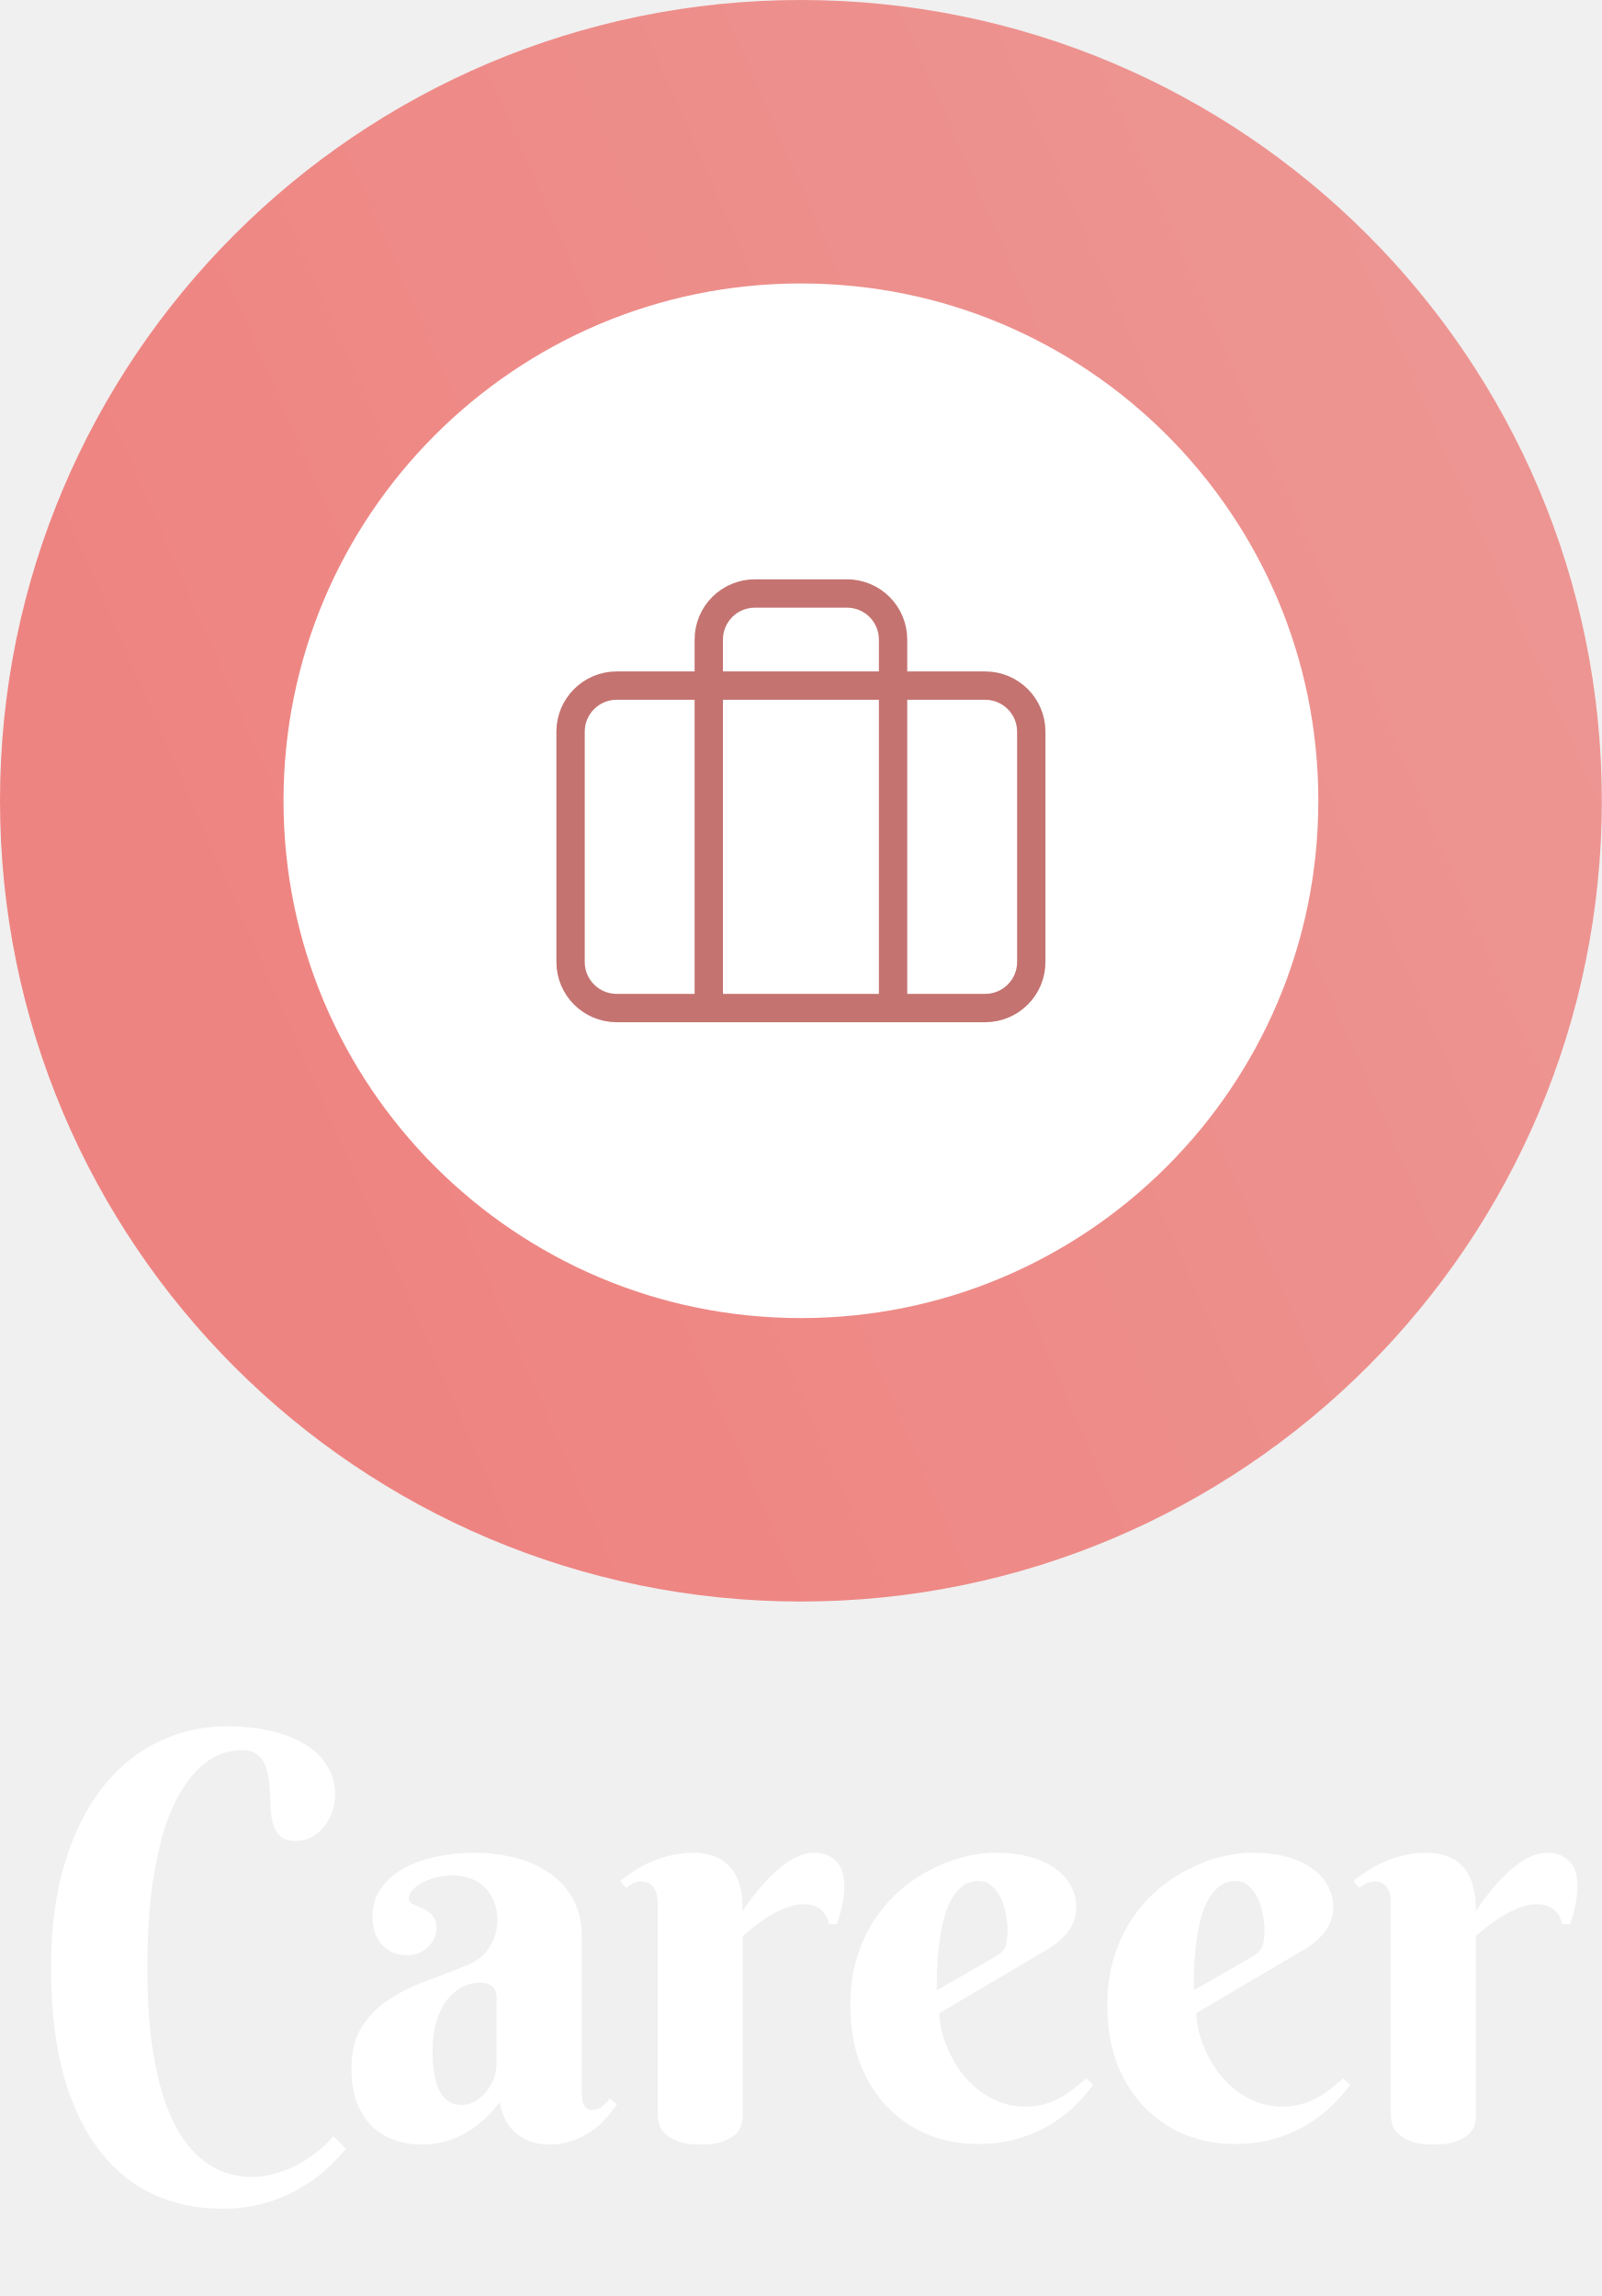
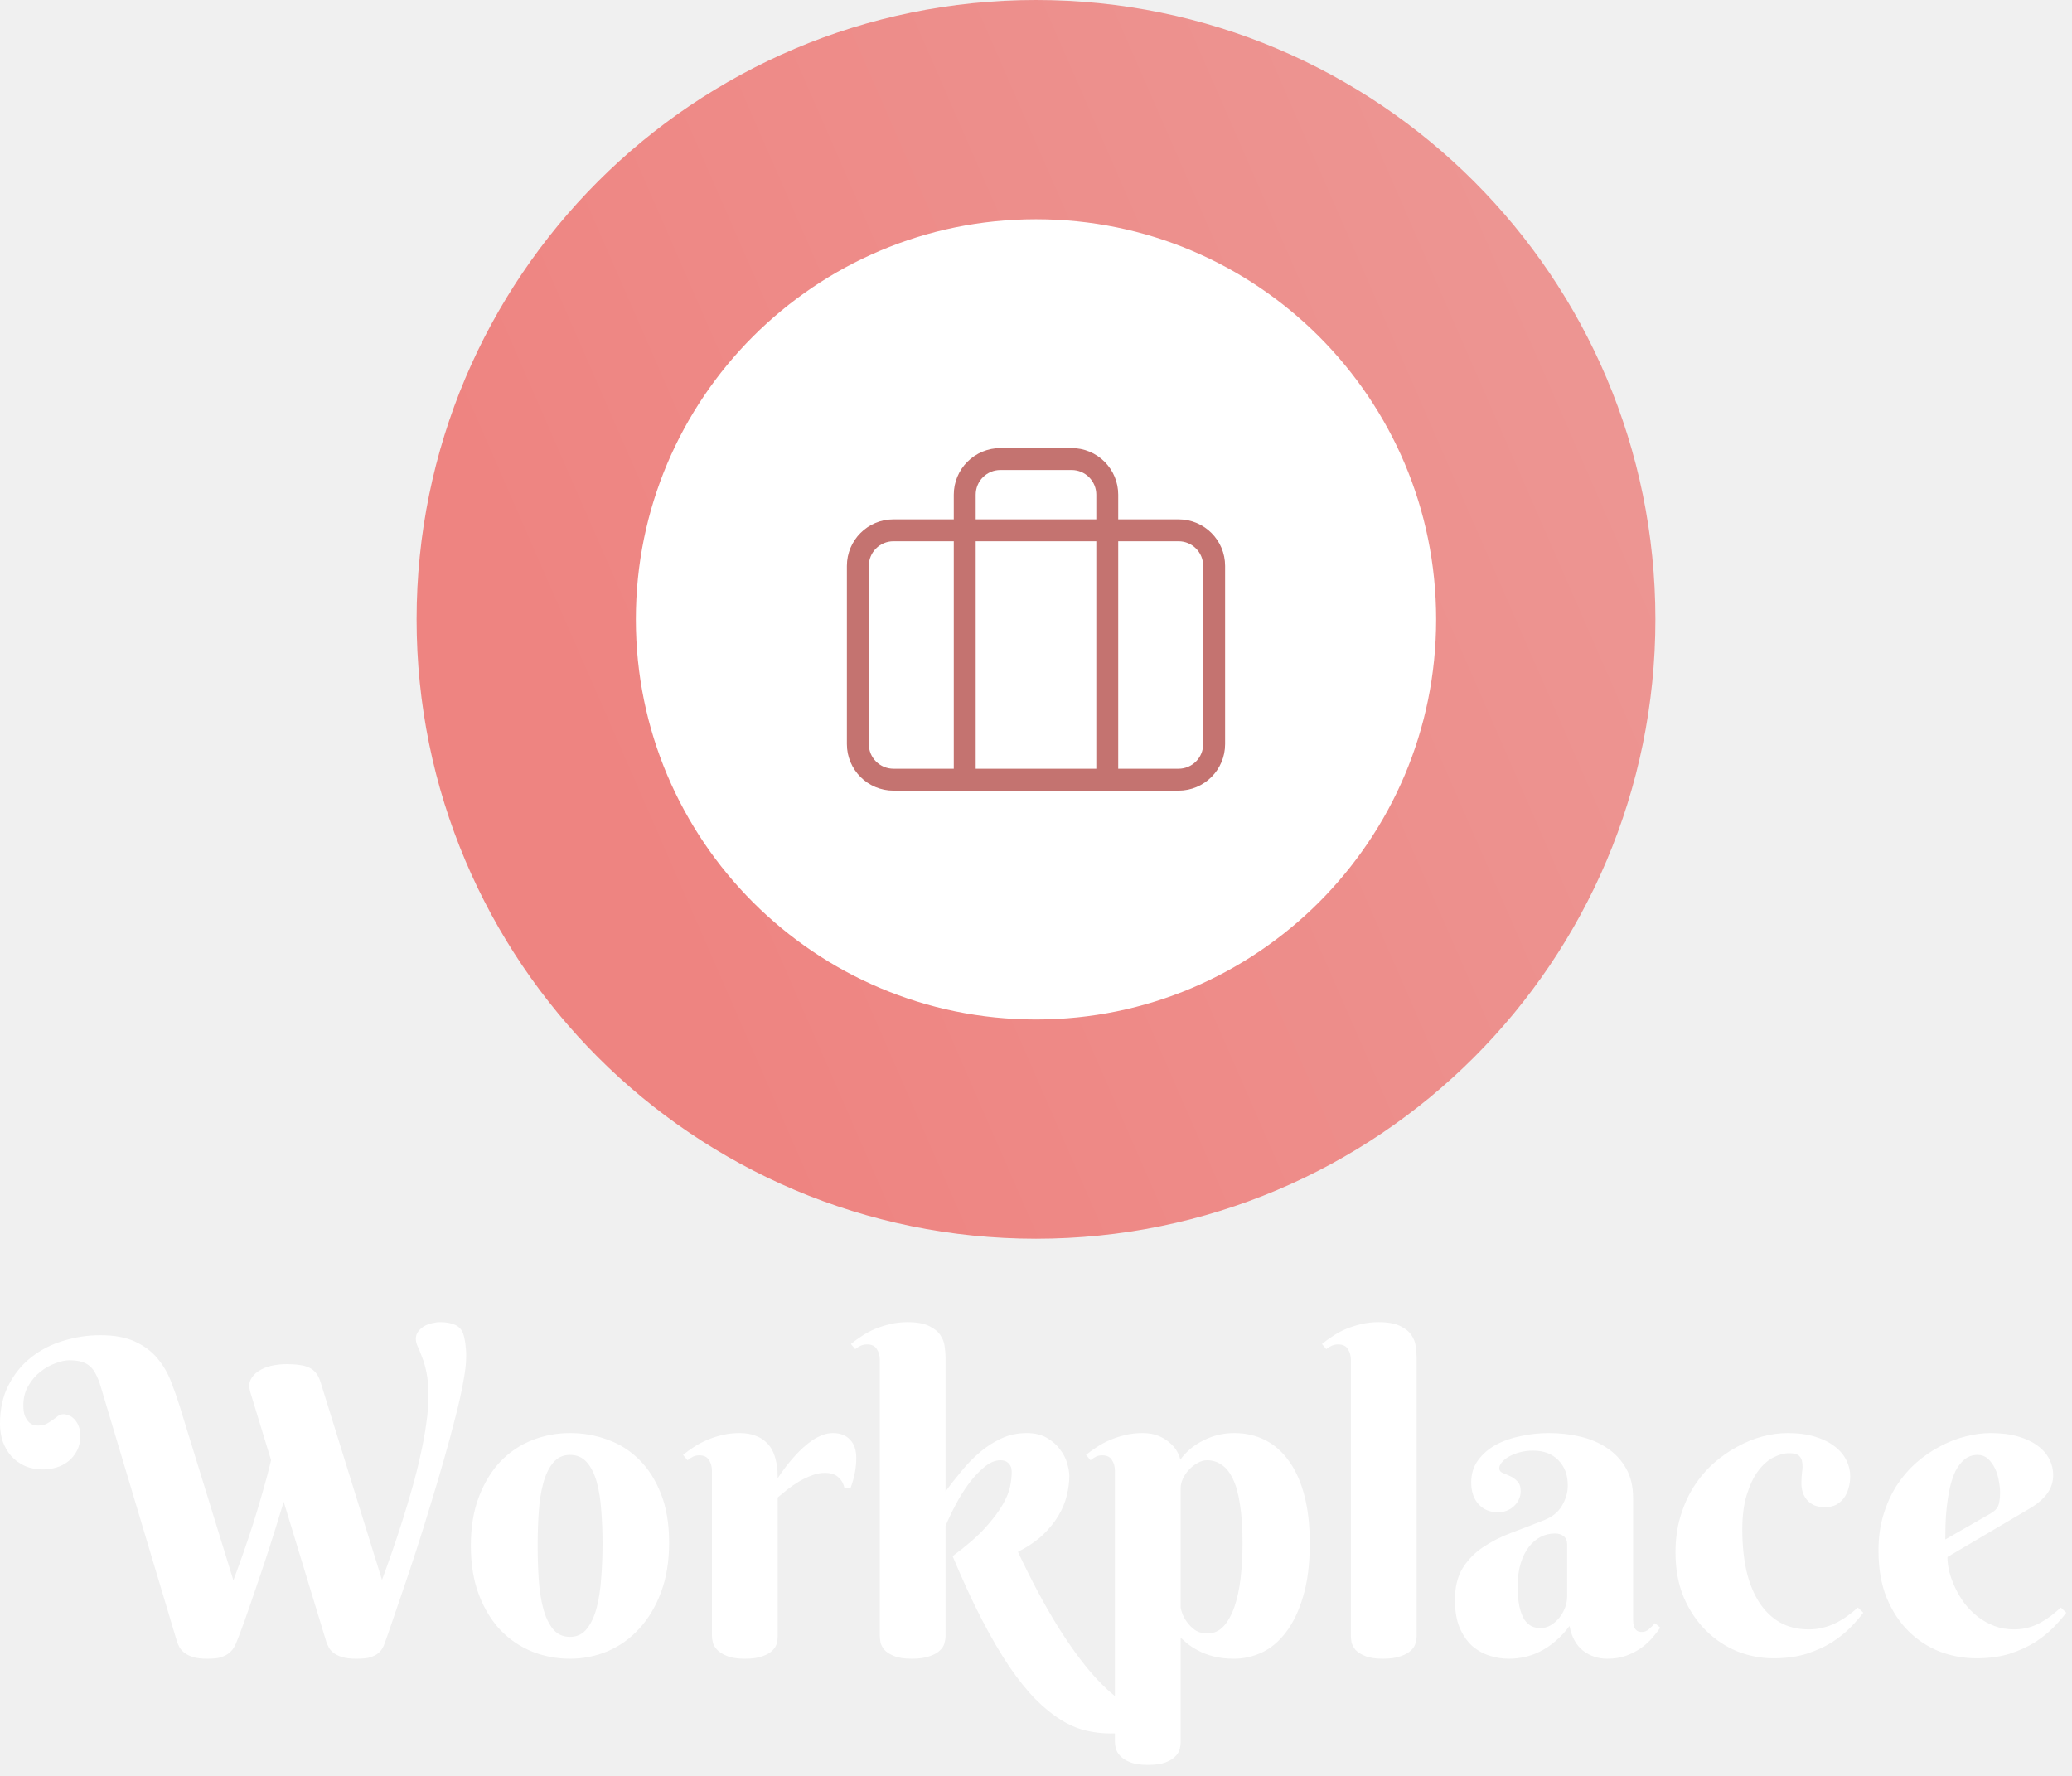
- <svg xmlns="http://www.w3.org/2000/svg" width="113" height="162" viewBox="0 0 113 162" fill="none">
-   <path d="M17 123.48C16.648 123.48 16.238 123.552 15.77 123.695C15.301 123.839 14.819 124.112 14.324 124.516C13.842 124.906 13.367 125.46 12.898 126.176C12.43 126.892 12.007 127.823 11.629 128.969C11.264 130.102 10.965 131.482 10.73 133.109C10.509 134.737 10.398 136.658 10.398 138.871C10.398 140.98 10.509 142.81 10.73 144.359C10.965 145.909 11.271 147.23 11.648 148.324C12.039 149.405 12.482 150.29 12.977 150.98C13.471 151.671 13.992 152.204 14.539 152.582C15.086 152.973 15.633 153.24 16.18 153.383C16.727 153.526 17.241 153.598 17.723 153.598C18.23 153.598 18.745 153.533 19.266 153.402C19.787 153.272 20.294 153.083 20.789 152.836C21.297 152.589 21.779 152.289 22.234 151.938C22.703 151.586 23.133 151.182 23.523 150.727L24.402 151.605C24.012 152.087 23.543 152.576 22.996 153.07C22.449 153.578 21.811 154.034 21.082 154.438C20.366 154.854 19.559 155.193 18.66 155.453C17.762 155.714 16.766 155.844 15.672 155.844C13.966 155.844 12.378 155.518 10.906 154.867C9.448 154.216 8.172 153.201 7.078 151.82C5.997 150.453 5.145 148.695 4.52 146.547C3.908 144.398 3.602 141.827 3.602 138.832C3.602 136.02 3.927 133.552 4.578 131.43C5.229 129.307 6.115 127.536 7.234 126.117C8.354 124.685 9.669 123.611 11.18 122.895C12.69 122.165 14.298 121.801 16.004 121.801C17.137 121.801 18.165 121.911 19.09 122.133C20.027 122.341 20.835 122.654 21.512 123.07C22.189 123.474 22.71 123.982 23.074 124.594C23.452 125.193 23.641 125.876 23.641 126.645C23.641 126.996 23.582 127.367 23.465 127.758C23.348 128.135 23.165 128.487 22.918 128.812C22.684 129.125 22.391 129.385 22.039 129.594C21.688 129.789 21.277 129.887 20.809 129.887C20.392 129.887 20.066 129.796 19.832 129.613C19.611 129.431 19.441 129.19 19.324 128.891C19.22 128.591 19.148 128.253 19.109 127.875C19.083 127.484 19.064 127.087 19.051 126.684C19.038 126.28 19.005 125.889 18.953 125.512C18.914 125.121 18.823 124.776 18.68 124.477C18.549 124.177 18.354 123.936 18.094 123.754C17.833 123.572 17.469 123.48 17 123.48ZM35.027 140.883C35.027 140.557 34.923 140.31 34.715 140.141C34.507 139.971 34.24 139.887 33.914 139.887C33.458 139.887 33.022 139.991 32.605 140.199C32.202 140.408 31.844 140.714 31.531 141.117C31.219 141.521 30.971 142.022 30.789 142.621C30.607 143.207 30.516 143.891 30.516 144.672C30.516 145.427 30.568 146.052 30.672 146.547C30.789 147.042 30.939 147.439 31.121 147.738C31.316 148.025 31.538 148.227 31.785 148.344C32.033 148.461 32.293 148.52 32.566 148.52C32.905 148.52 33.224 148.435 33.523 148.266C33.823 148.083 34.083 147.855 34.305 147.582C34.526 147.309 34.702 147.003 34.832 146.664C34.962 146.326 35.027 145.987 35.027 145.648V140.883ZM31.922 132.328C31.479 132.328 31.069 132.38 30.691 132.484C30.314 132.589 29.988 132.719 29.715 132.875C29.441 133.031 29.227 133.207 29.07 133.402C28.914 133.585 28.836 133.76 28.836 133.93C28.836 134.125 28.934 134.268 29.129 134.359C29.337 134.438 29.565 134.535 29.812 134.652C30.06 134.757 30.281 134.913 30.477 135.121C30.685 135.316 30.789 135.622 30.789 136.039C30.789 136.312 30.73 136.566 30.613 136.801C30.509 137.022 30.359 137.224 30.164 137.406C29.982 137.576 29.76 137.712 29.5 137.816C29.253 137.908 28.992 137.953 28.719 137.953C27.99 137.953 27.397 137.706 26.941 137.211C26.499 136.716 26.277 136.059 26.277 135.238C26.277 134.444 26.486 133.767 26.902 133.207C27.319 132.634 27.859 132.165 28.523 131.801C29.201 131.436 29.962 131.169 30.809 131C31.655 130.818 32.501 130.727 33.348 130.727C34.363 130.727 35.333 130.837 36.258 131.059C37.182 131.28 37.996 131.632 38.699 132.113C39.415 132.595 39.982 133.207 40.398 133.949C40.828 134.691 41.043 135.59 41.043 136.645V147.68C41.043 147.797 41.05 147.927 41.062 148.07C41.075 148.214 41.108 148.344 41.16 148.461C41.212 148.578 41.29 148.676 41.395 148.754C41.499 148.832 41.648 148.871 41.844 148.871C42.078 148.871 42.293 148.786 42.488 148.617C42.697 148.435 42.879 148.253 43.035 148.07L43.523 148.48C43.328 148.754 43.094 149.053 42.82 149.379C42.547 149.704 42.215 150.01 41.824 150.297C41.434 150.583 40.978 150.824 40.457 151.02C39.936 151.215 39.344 151.312 38.68 151.312C37.859 151.312 37.13 151.072 36.492 150.59C35.854 150.095 35.438 149.34 35.242 148.324C34.825 148.884 34.389 149.353 33.934 149.73C33.491 150.108 33.035 150.414 32.566 150.648C32.098 150.883 31.622 151.052 31.141 151.156C30.672 151.26 30.197 151.312 29.715 151.312C29.09 151.312 28.484 151.215 27.898 151.02C27.312 150.824 26.785 150.518 26.316 150.102C25.861 149.672 25.49 149.118 25.203 148.441C24.93 147.764 24.793 146.938 24.793 145.961C24.793 144.776 25.027 143.806 25.496 143.051C25.965 142.296 26.577 141.664 27.332 141.156C28.1 140.635 28.966 140.193 29.93 139.828C30.906 139.464 31.902 139.079 32.918 138.676C33.673 138.376 34.22 137.934 34.559 137.348C34.91 136.749 35.086 136.137 35.086 135.512C35.086 134.548 34.8 133.78 34.227 133.207C33.667 132.621 32.898 132.328 31.922 132.328ZM52.391 134.848C52.885 134.092 53.413 133.409 53.973 132.797C54.207 132.536 54.461 132.283 54.734 132.035C55.008 131.788 55.288 131.566 55.574 131.371C55.874 131.176 56.18 131.02 56.492 130.902C56.805 130.785 57.117 130.727 57.43 130.727C58.094 130.727 58.615 130.928 58.992 131.332C59.37 131.723 59.559 132.276 59.559 132.992C59.559 133.435 59.52 133.865 59.441 134.281C59.376 134.685 59.24 135.18 59.031 135.766H58.484C58.406 135.362 58.224 135.03 57.938 134.77C57.651 134.496 57.234 134.359 56.688 134.359C56.284 134.359 55.887 134.438 55.496 134.594C55.105 134.737 54.721 134.919 54.344 135.141C53.979 135.362 53.628 135.603 53.289 135.863C52.964 136.124 52.664 136.371 52.391 136.605V149.281C52.391 149.451 52.365 149.652 52.312 149.887C52.26 150.121 52.13 150.342 51.922 150.551C51.727 150.759 51.427 150.935 51.023 151.078C50.633 151.234 50.092 151.312 49.402 151.312C48.712 151.312 48.165 151.228 47.762 151.059C47.371 150.902 47.072 150.714 46.863 150.492C46.655 150.271 46.525 150.043 46.473 149.809C46.421 149.574 46.395 149.385 46.395 149.242V134.164C46.395 133.786 46.303 133.461 46.121 133.188C45.952 132.901 45.659 132.758 45.242 132.758C45.021 132.758 44.832 132.797 44.676 132.875C44.52 132.953 44.35 133.064 44.168 133.207L43.758 132.719C44.057 132.471 44.389 132.23 44.754 131.996C45.132 131.749 45.535 131.534 45.965 131.352C46.395 131.169 46.857 131.02 47.352 130.902C47.846 130.785 48.367 130.727 48.914 130.727C49.474 130.727 49.949 130.805 50.34 130.961C50.743 131.104 51.069 131.299 51.316 131.547C51.577 131.781 51.779 132.048 51.922 132.348C52.065 132.647 52.169 132.953 52.234 133.266C52.312 133.565 52.358 133.858 52.371 134.145C52.384 134.418 52.391 134.652 52.391 134.848ZM66.277 142.035C66.277 142.452 66.336 142.908 66.453 143.402C66.583 143.884 66.766 144.372 67 144.867C67.234 145.362 67.521 145.837 67.859 146.293C68.211 146.736 68.608 147.133 69.051 147.484C69.507 147.836 70.008 148.116 70.555 148.324C71.102 148.533 71.701 148.637 72.352 148.637C72.807 148.637 73.231 148.585 73.621 148.48C74.012 148.376 74.376 148.233 74.715 148.051C75.053 147.868 75.379 147.66 75.691 147.426C76.004 147.178 76.316 146.918 76.629 146.645L77.117 147.113C76.818 147.517 76.434 147.96 75.965 148.441C75.496 148.923 74.93 149.379 74.266 149.809C73.602 150.225 72.827 150.577 71.941 150.863C71.056 151.137 70.047 151.273 68.914 151.273C67.781 151.273 66.674 151.072 65.594 150.668C64.526 150.251 63.575 149.633 62.742 148.812C61.909 147.992 61.238 146.97 60.73 145.746C60.236 144.522 59.988 143.09 59.988 141.449C59.988 140.264 60.138 139.177 60.438 138.188C60.737 137.198 61.141 136.306 61.648 135.512C62.169 134.717 62.768 134.021 63.445 133.422C64.135 132.823 64.858 132.328 65.613 131.938C66.368 131.534 67.137 131.234 67.918 131.039C68.712 130.831 69.474 130.727 70.203 130.727C71.167 130.727 72.007 130.831 72.723 131.039C73.439 131.247 74.031 131.527 74.5 131.879C74.982 132.23 75.34 132.641 75.574 133.109C75.809 133.565 75.926 134.047 75.926 134.555C75.926 135.167 75.75 135.72 75.398 136.215C75.047 136.697 74.578 137.12 73.992 137.484L66.277 142.035ZM70.203 138.07C70.372 137.966 70.509 137.868 70.613 137.777C70.731 137.673 70.822 137.556 70.887 137.426C70.952 137.283 70.997 137.113 71.023 136.918C71.062 136.71 71.082 136.456 71.082 136.156C71.082 135.831 71.043 135.473 70.965 135.082C70.9 134.678 70.783 134.301 70.613 133.949C70.444 133.598 70.229 133.305 69.969 133.07C69.708 132.836 69.396 132.719 69.031 132.719C68.562 132.719 68.159 132.862 67.82 133.148C67.495 133.422 67.221 133.78 67 134.223C66.792 134.665 66.622 135.173 66.492 135.746C66.375 136.306 66.284 136.872 66.219 137.445C66.154 138.018 66.115 138.572 66.102 139.105C66.088 139.626 66.082 140.069 66.082 140.434L70.203 138.07ZM84.402 142.035C84.402 142.452 84.461 142.908 84.578 143.402C84.708 143.884 84.891 144.372 85.125 144.867C85.359 145.362 85.646 145.837 85.984 146.293C86.336 146.736 86.733 147.133 87.176 147.484C87.632 147.836 88.133 148.116 88.68 148.324C89.227 148.533 89.826 148.637 90.477 148.637C90.932 148.637 91.356 148.585 91.746 148.48C92.137 148.376 92.501 148.233 92.84 148.051C93.178 147.868 93.504 147.66 93.816 147.426C94.129 147.178 94.441 146.918 94.754 146.645L95.242 147.113C94.943 147.517 94.559 147.96 94.09 148.441C93.621 148.923 93.055 149.379 92.391 149.809C91.727 150.225 90.952 150.577 90.066 150.863C89.181 151.137 88.172 151.273 87.039 151.273C85.906 151.273 84.799 151.072 83.719 150.668C82.651 150.251 81.701 149.633 80.867 148.812C80.034 147.992 79.363 146.97 78.856 145.746C78.361 144.522 78.113 143.09 78.113 141.449C78.113 140.264 78.263 139.177 78.562 138.188C78.862 137.198 79.266 136.306 79.773 135.512C80.294 134.717 80.893 134.021 81.57 133.422C82.26 132.823 82.983 132.328 83.738 131.938C84.493 131.534 85.262 131.234 86.043 131.039C86.837 130.831 87.599 130.727 88.328 130.727C89.292 130.727 90.132 130.831 90.848 131.039C91.564 131.247 92.156 131.527 92.625 131.879C93.107 132.23 93.465 132.641 93.699 133.109C93.934 133.565 94.051 134.047 94.051 134.555C94.051 135.167 93.875 135.72 93.523 136.215C93.172 136.697 92.703 137.12 92.117 137.484L84.402 142.035ZM88.328 138.07C88.497 137.966 88.634 137.868 88.738 137.777C88.856 137.673 88.947 137.556 89.012 137.426C89.077 137.283 89.122 137.113 89.148 136.918C89.188 136.71 89.207 136.456 89.207 136.156C89.207 135.831 89.168 135.473 89.09 135.082C89.025 134.678 88.908 134.301 88.738 133.949C88.569 133.598 88.354 133.305 88.094 133.07C87.833 132.836 87.521 132.719 87.156 132.719C86.688 132.719 86.284 132.862 85.945 133.148C85.62 133.422 85.346 133.78 85.125 134.223C84.917 134.665 84.747 135.173 84.617 135.746C84.5 136.306 84.409 136.872 84.344 137.445C84.279 138.018 84.24 138.572 84.227 139.105C84.213 139.626 84.207 140.069 84.207 140.434L88.328 138.07ZM104.109 134.848C104.604 134.092 105.132 133.409 105.691 132.797C105.926 132.536 106.18 132.283 106.453 132.035C106.727 131.788 107.007 131.566 107.293 131.371C107.592 131.176 107.898 131.02 108.211 130.902C108.523 130.785 108.836 130.727 109.148 130.727C109.812 130.727 110.333 130.928 110.711 131.332C111.089 131.723 111.277 132.276 111.277 132.992C111.277 133.435 111.238 133.865 111.16 134.281C111.095 134.685 110.958 135.18 110.75 135.766H110.203C110.125 135.362 109.943 135.03 109.656 134.77C109.37 134.496 108.953 134.359 108.406 134.359C108.003 134.359 107.605 134.438 107.215 134.594C106.824 134.737 106.44 134.919 106.062 135.141C105.698 135.362 105.346 135.603 105.008 135.863C104.682 136.124 104.383 136.371 104.109 136.605V149.281C104.109 149.451 104.083 149.652 104.031 149.887C103.979 150.121 103.849 150.342 103.641 150.551C103.445 150.759 103.146 150.935 102.742 151.078C102.352 151.234 101.811 151.312 101.121 151.312C100.431 151.312 99.884 151.228 99.481 151.059C99.09 150.902 98.79 150.714 98.582 150.492C98.374 150.271 98.243 150.043 98.191 149.809C98.139 149.574 98.113 149.385 98.113 149.242V134.164C98.113 133.786 98.022 133.461 97.84 133.188C97.671 132.901 97.378 132.758 96.961 132.758C96.74 132.758 96.551 132.797 96.394 132.875C96.238 132.953 96.069 133.064 95.887 133.207L95.477 132.719C95.776 132.471 96.108 132.23 96.473 131.996C96.85 131.749 97.254 131.534 97.684 131.352C98.113 131.169 98.576 131.02 99.07 130.902C99.565 130.785 100.086 130.727 100.633 130.727C101.193 130.727 101.668 130.805 102.059 130.961C102.462 131.104 102.788 131.299 103.035 131.547C103.296 131.781 103.497 132.048 103.641 132.348C103.784 132.647 103.888 132.953 103.953 133.266C104.031 133.565 104.077 133.858 104.09 134.145C104.103 134.418 104.109 134.652 104.109 134.848Z" fill="white" />
-   <circle cx="56.5" cy="56.5" r="46.5" fill="white" stroke="url(#paint0_linear_122_155)" stroke-width="20" />
-   <path d="M69.5 48.375H43.5C41.705 48.375 40.25 49.83 40.25 51.625V67.875C40.25 69.67 41.705 71.125 43.5 71.125H69.5C71.295 71.125 72.75 69.67 72.75 67.875V51.625C72.75 49.83 71.295 48.375 69.5 48.375Z" stroke="#C47370" stroke-width="2" stroke-linecap="round" stroke-linejoin="round" />
-   <path d="M63 71.125V45.125C63 44.263 62.658 43.436 62.048 42.827C61.439 42.217 60.612 41.875 59.75 41.875H53.25C52.388 41.875 51.561 42.217 50.952 42.827C50.342 43.436 50 44.263 50 45.125V71.125" stroke="#C47370" stroke-width="2" stroke-linecap="round" stroke-linejoin="round" />
+ <svg xmlns="http://www.w3.org/2000/svg" width="189" height="162" viewBox="0 0 189 162" fill="none">
+   <path d="M21.289 144.164C21.576 143.396 21.875 142.569 22.188 141.684C22.5 140.798 22.806 139.887 23.105 138.949C23.405 137.999 23.691 137.042 23.965 136.078C24.251 135.102 24.505 134.145 24.727 133.207L22.832 126.996C22.702 126.566 22.708 126.195 22.852 125.883C23.008 125.557 23.249 125.29 23.574 125.082C23.9 124.861 24.284 124.698 24.727 124.594C25.182 124.49 25.658 124.438 26.152 124.438C26.582 124.438 26.966 124.464 27.305 124.516C27.643 124.555 27.936 124.633 28.184 124.75C28.444 124.867 28.659 125.036 28.828 125.258C28.997 125.466 29.134 125.74 29.238 126.078L34.844 144.125C35.143 143.318 35.456 142.445 35.781 141.508C36.107 140.57 36.426 139.607 36.738 138.617C37.051 137.628 37.35 136.625 37.637 135.609C37.923 134.594 38.171 133.598 38.379 132.621C38.6 131.645 38.77 130.714 38.887 129.828C39.017 128.93 39.082 128.109 39.082 127.367C39.082 126.508 39.023 125.792 38.906 125.219C38.789 124.646 38.652 124.171 38.496 123.793C38.353 123.402 38.223 123.083 38.105 122.836C37.988 122.589 37.93 122.361 37.93 122.152C37.93 121.879 38.001 121.651 38.145 121.469C38.288 121.273 38.47 121.111 38.691 120.98C38.913 120.85 39.154 120.759 39.414 120.707C39.675 120.642 39.922 120.609 40.156 120.609C40.677 120.609 41.12 120.688 41.484 120.844C41.849 121 42.103 121.267 42.246 121.645C42.311 121.84 42.363 122.048 42.402 122.27C42.441 122.478 42.467 122.686 42.48 122.895C42.507 123.09 42.52 123.279 42.52 123.461C42.52 123.63 42.52 123.767 42.52 123.871C42.52 124.418 42.428 125.167 42.246 126.117C42.077 127.068 41.836 128.142 41.523 129.34C41.224 130.525 40.879 131.801 40.488 133.168C40.098 134.535 39.688 135.915 39.258 137.309C38.841 138.689 38.418 140.043 37.988 141.371C37.559 142.699 37.148 143.93 36.758 145.062C36.38 146.182 36.042 147.172 35.742 148.031C35.456 148.878 35.234 149.509 35.078 149.926C34.974 150.238 34.831 150.486 34.648 150.668C34.479 150.85 34.277 150.987 34.043 151.078C33.822 151.182 33.574 151.247 33.301 151.273C33.04 151.299 32.767 151.312 32.48 151.312C31.96 151.312 31.53 151.26 31.191 151.156C30.866 151.052 30.605 150.922 30.41 150.766C30.215 150.609 30.072 150.44 29.98 150.258C29.889 150.076 29.818 149.913 29.766 149.77L25.879 136.996C25.449 138.415 25.013 139.815 24.57 141.195C24.128 142.562 23.704 143.826 23.301 144.984C22.91 146.143 22.559 147.159 22.246 148.031C21.934 148.891 21.693 149.522 21.523 149.926C21.393 150.238 21.23 150.486 21.035 150.668C20.853 150.85 20.645 150.987 20.41 151.078C20.189 151.182 19.948 151.247 19.688 151.273C19.427 151.299 19.16 151.312 18.887 151.312C18.366 151.312 17.936 151.26 17.598 151.156C17.272 151.052 17.012 150.922 16.816 150.766C16.621 150.609 16.471 150.44 16.367 150.258C16.276 150.076 16.204 149.913 16.152 149.77L9.199 126.527C9.069 126.085 8.926 125.714 8.77 125.414C8.626 125.102 8.444 124.848 8.223 124.652C8.014 124.457 7.754 124.314 7.441 124.223C7.142 124.132 6.771 124.086 6.328 124.086C5.964 124.086 5.54 124.177 5.059 124.359C4.577 124.529 4.115 124.789 3.672 125.141C3.242 125.479 2.878 125.909 2.578 126.43C2.279 126.938 2.129 127.53 2.129 128.207C2.129 128.624 2.181 128.956 2.285 129.203C2.402 129.451 2.533 129.639 2.676 129.77C2.819 129.887 2.962 129.965 3.105 130.004C3.262 130.03 3.372 130.043 3.438 130.043C3.763 130.043 4.03 129.991 4.238 129.887C4.447 129.77 4.635 129.652 4.805 129.535C4.974 129.405 5.13 129.288 5.273 129.184C5.43 129.066 5.605 129.008 5.801 129.008C5.957 129.008 6.12 129.047 6.289 129.125C6.471 129.19 6.634 129.301 6.777 129.457C6.934 129.613 7.064 129.822 7.168 130.082C7.272 130.329 7.324 130.635 7.324 131C7.324 131.521 7.22 131.97 7.012 132.348C6.816 132.725 6.556 133.044 6.23 133.305C5.918 133.552 5.553 133.741 5.137 133.871C4.733 133.988 4.329 134.047 3.926 134.047C3.301 134.047 2.741 133.936 2.246 133.715C1.764 133.493 1.354 133.194 1.016 132.816C0.69 132.439 0.436 132.003 0.254 131.508C0.085 131 0 130.46 0 129.887C0 128.533 0.26 127.354 0.781 126.352C1.302 125.336 1.992 124.49 2.852 123.812C3.711 123.135 4.688 122.634 5.781 122.309C6.875 121.97 8.001 121.801 9.16 121.801C10.462 121.801 11.53 122.003 12.363 122.406C13.197 122.797 13.867 123.305 14.375 123.93C14.896 124.555 15.306 125.258 15.605 126.039C15.905 126.807 16.172 127.569 16.406 128.324L21.289 144.164ZM42.949 141C42.949 139.294 43.197 137.803 43.691 136.527C44.186 135.238 44.844 134.164 45.664 133.305C46.497 132.445 47.461 131.801 48.555 131.371C49.648 130.941 50.794 130.727 51.992 130.727C53.19 130.727 54.336 130.928 55.43 131.332C56.523 131.723 57.48 132.328 58.301 133.148C59.134 133.969 59.798 135.01 60.293 136.273C60.788 137.523 61.035 139.008 61.035 140.727C61.035 142.432 60.788 143.943 60.293 145.258C59.798 146.573 59.134 147.68 58.301 148.578C57.48 149.477 56.523 150.16 55.43 150.629C54.336 151.085 53.19 151.312 51.992 151.312C50.794 151.312 49.648 151.098 48.555 150.668C47.461 150.225 46.497 149.574 45.664 148.715C44.844 147.855 44.186 146.781 43.691 145.492C43.197 144.203 42.949 142.706 42.949 141ZM54.961 140.805C54.961 139.763 54.922 138.76 54.844 137.797C54.779 136.82 54.642 135.954 54.434 135.199C54.225 134.444 53.926 133.845 53.535 133.402C53.145 132.947 52.63 132.719 51.992 132.719C51.354 132.719 50.84 132.96 50.449 133.441C50.059 133.91 49.759 134.535 49.551 135.316C49.342 136.085 49.206 136.964 49.141 137.953C49.075 138.943 49.043 139.958 49.043 141C49.043 142.042 49.075 143.064 49.141 144.066C49.206 145.056 49.342 145.941 49.551 146.723C49.759 147.504 50.059 148.135 50.449 148.617C50.84 149.086 51.354 149.32 51.992 149.32C52.63 149.32 53.145 149.073 53.535 148.578C53.926 148.083 54.225 147.432 54.434 146.625C54.642 145.818 54.779 144.906 54.844 143.891C54.922 142.875 54.961 141.846 54.961 140.805ZM70.938 134.848C71.432 134.092 71.96 133.409 72.519 132.797C72.754 132.536 73.008 132.283 73.281 132.035C73.555 131.788 73.835 131.566 74.121 131.371C74.421 131.176 74.727 131.02 75.039 130.902C75.352 130.785 75.664 130.727 75.977 130.727C76.641 130.727 77.162 130.928 77.539 131.332C77.917 131.723 78.106 132.276 78.106 132.992C78.106 133.435 78.066 133.865 77.988 134.281C77.923 134.685 77.787 135.18 77.578 135.766H77.031C76.953 135.362 76.771 135.03 76.484 134.77C76.198 134.496 75.781 134.359 75.234 134.359C74.831 134.359 74.434 134.438 74.043 134.594C73.652 134.737 73.268 134.919 72.891 135.141C72.526 135.362 72.174 135.603 71.836 135.863C71.51 136.124 71.211 136.371 70.938 136.605V149.281C70.938 149.451 70.912 149.652 70.859 149.887C70.807 150.121 70.677 150.342 70.469 150.551C70.273 150.759 69.974 150.935 69.57 151.078C69.18 151.234 68.639 151.312 67.949 151.312C67.259 151.312 66.712 151.228 66.309 151.059C65.918 150.902 65.618 150.714 65.41 150.492C65.202 150.271 65.072 150.043 65.019 149.809C64.967 149.574 64.941 149.385 64.941 149.242V134.164C64.941 133.786 64.85 133.461 64.668 133.188C64.499 132.901 64.206 132.758 63.789 132.758C63.568 132.758 63.379 132.797 63.223 132.875C63.066 132.953 62.897 133.064 62.715 133.207L62.305 132.719C62.604 132.471 62.936 132.23 63.301 131.996C63.678 131.749 64.082 131.534 64.512 131.352C64.941 131.169 65.404 131.02 65.898 130.902C66.393 130.785 66.914 130.727 67.461 130.727C68.021 130.727 68.496 130.805 68.887 130.961C69.29 131.104 69.616 131.299 69.863 131.547C70.124 131.781 70.326 132.048 70.469 132.348C70.612 132.647 70.716 132.953 70.781 133.266C70.859 133.565 70.905 133.858 70.918 134.145C70.931 134.418 70.938 134.652 70.938 134.848ZM86.25 136.039C86.706 135.427 87.194 134.809 87.715 134.184C88.236 133.546 88.796 132.973 89.394 132.465C89.993 131.957 90.644 131.54 91.348 131.215C92.051 130.889 92.819 130.727 93.652 130.727C94.394 130.727 95.013 130.876 95.508 131.176C96.003 131.462 96.4 131.814 96.699 132.23C97.012 132.634 97.227 133.057 97.344 133.5C97.474 133.943 97.539 134.32 97.539 134.633C97.539 135.206 97.461 135.805 97.305 136.43C97.162 137.042 96.908 137.654 96.543 138.266C96.191 138.865 95.716 139.451 95.117 140.023C94.518 140.583 93.763 141.098 92.852 141.566C94.076 144.158 95.267 146.391 96.426 148.266C97.585 150.128 98.698 151.658 99.766 152.855C100.846 154.066 101.882 154.958 102.871 155.531C103.861 156.104 104.805 156.391 105.703 156.391C105.859 156.391 106.016 156.371 106.172 156.332C106.328 156.293 106.471 156.247 106.602 156.195C106.745 156.143 106.895 156.078 107.051 156L107.422 156.684C107.07 156.879 106.712 157.061 106.348 157.23C105.983 157.413 105.566 157.569 105.098 157.699C104.629 157.829 104.089 157.934 103.477 158.012C102.865 158.09 102.135 158.129 101.289 158.129C100.521 158.129 99.759 158.038 99.004 157.855C98.262 157.673 97.513 157.348 96.758 156.879C96.003 156.41 95.234 155.785 94.453 155.004C93.685 154.223 92.891 153.233 92.07 152.035C91.263 150.837 90.43 149.411 89.57 147.758C88.711 146.104 87.819 144.171 86.894 141.957C88.144 141.033 89.128 140.18 89.844 139.398C90.56 138.604 91.1 137.888 91.465 137.25C91.829 136.612 92.057 136.046 92.148 135.551C92.24 135.056 92.285 134.633 92.285 134.281C92.285 134.229 92.279 134.145 92.266 134.027C92.253 133.897 92.207 133.773 92.129 133.656C92.064 133.539 91.96 133.435 91.816 133.344C91.686 133.253 91.497 133.207 91.25 133.207C90.768 133.207 90.28 133.415 89.785 133.832C89.29 134.236 88.815 134.743 88.359 135.355C87.917 135.954 87.513 136.605 87.148 137.309C86.784 137.999 86.484 138.63 86.25 139.203V149.281C86.25 149.451 86.217 149.652 86.152 149.887C86.1 150.121 85.963 150.342 85.742 150.551C85.534 150.759 85.221 150.935 84.805 151.078C84.401 151.234 83.854 151.312 83.164 151.312C82.474 151.312 81.934 151.228 81.543 151.059C81.152 150.902 80.859 150.714 80.664 150.492C80.482 150.271 80.365 150.043 80.312 149.809C80.273 149.574 80.254 149.385 80.254 149.242V124.047C80.254 123.669 80.163 123.344 79.981 123.07C79.811 122.784 79.518 122.641 79.102 122.641C78.88 122.641 78.685 122.68 78.516 122.758C78.359 122.823 78.19 122.927 78.008 123.07L77.617 122.602C77.917 122.354 78.249 122.113 78.613 121.879C78.978 121.632 79.375 121.417 79.805 121.234C80.247 121.052 80.716 120.902 81.211 120.785C81.706 120.668 82.227 120.609 82.773 120.609C83.62 120.609 84.277 120.727 84.746 120.961C85.215 121.182 85.56 121.462 85.781 121.801C86.003 122.126 86.133 122.478 86.172 122.855C86.224 123.22 86.25 123.546 86.25 123.832V136.039ZM101.699 134.164C101.699 133.786 101.608 133.461 101.426 133.188C101.257 132.901 100.964 132.758 100.547 132.758C100.326 132.758 100.137 132.797 99.981 132.875C99.824 132.953 99.655 133.064 99.473 133.207L99.062 132.719C99.362 132.471 99.694 132.23 100.059 131.996C100.436 131.749 100.84 131.534 101.27 131.352C101.699 131.169 102.161 131.02 102.656 130.902C103.151 130.785 103.672 130.727 104.219 130.727C104.805 130.727 105.306 130.818 105.723 131C106.139 131.182 106.484 131.404 106.758 131.664C107.044 131.911 107.259 132.178 107.402 132.465C107.546 132.738 107.63 132.973 107.656 133.168C107.917 132.803 108.223 132.471 108.574 132.172C108.939 131.872 109.329 131.618 109.746 131.41C110.176 131.189 110.625 131.02 111.094 130.902C111.576 130.785 112.07 130.727 112.578 130.727C113.62 130.727 114.564 130.941 115.41 131.371C116.257 131.801 116.979 132.439 117.578 133.285C118.19 134.132 118.659 135.18 118.984 136.43C119.31 137.68 119.473 139.125 119.473 140.766C119.473 142.667 119.271 144.288 118.867 145.629C118.477 146.957 117.956 148.044 117.305 148.891C116.667 149.737 115.931 150.355 115.098 150.746C114.277 151.124 113.438 151.312 112.578 151.312C111.862 151.312 111.23 151.241 110.684 151.098C110.15 150.954 109.688 150.779 109.297 150.57C108.906 150.362 108.581 150.154 108.32 149.945C108.06 149.724 107.852 149.542 107.695 149.398V158.93C107.695 159.099 107.669 159.301 107.617 159.535C107.565 159.77 107.435 159.991 107.227 160.199C107.031 160.421 106.732 160.609 106.328 160.766C105.938 160.922 105.397 161 104.707 161C104.017 161 103.47 160.915 103.066 160.746C102.676 160.59 102.376 160.395 102.168 160.16C101.96 159.939 101.829 159.711 101.777 159.477C101.725 159.255 101.699 159.073 101.699 158.93V134.164ZM107.695 146.605C107.695 146.71 107.741 146.892 107.832 147.152C107.923 147.413 108.066 147.68 108.262 147.953C108.457 148.227 108.704 148.474 109.004 148.695C109.316 148.904 109.694 149.008 110.137 149.008C110.71 149.008 111.198 148.793 111.602 148.363C112.005 147.921 112.337 147.328 112.598 146.586C112.858 145.831 113.047 144.958 113.164 143.969C113.281 142.966 113.34 141.898 113.34 140.766C113.34 139.372 113.262 138.194 113.105 137.23C112.962 136.267 112.747 135.492 112.461 134.906C112.174 134.307 111.829 133.878 111.426 133.617C111.035 133.344 110.592 133.207 110.098 133.207C109.811 133.207 109.525 133.292 109.238 133.461C108.952 133.617 108.691 133.819 108.457 134.066C108.236 134.301 108.053 134.568 107.91 134.867C107.767 135.167 107.695 135.453 107.695 135.727V146.605ZM129.219 149.281C129.219 149.451 129.186 149.652 129.121 149.887C129.069 150.121 128.932 150.342 128.711 150.551C128.503 150.759 128.19 150.935 127.773 151.078C127.37 151.234 126.823 151.312 126.133 151.312C125.443 151.312 124.902 151.228 124.512 151.059C124.121 150.902 123.828 150.714 123.633 150.492C123.451 150.271 123.333 150.043 123.281 149.809C123.242 149.574 123.223 149.385 123.223 149.242V124.047C123.223 123.669 123.132 123.344 122.949 123.07C122.78 122.784 122.487 122.641 122.07 122.641C121.849 122.641 121.654 122.68 121.484 122.758C121.328 122.823 121.159 122.927 120.977 123.07L120.586 122.602C120.885 122.354 121.217 122.113 121.582 121.879C121.947 121.632 122.344 121.417 122.773 121.234C123.216 121.052 123.685 120.902 124.18 120.785C124.674 120.668 125.195 120.609 125.742 120.609C126.589 120.609 127.246 120.727 127.715 120.961C128.184 121.182 128.529 121.462 128.75 121.801C128.971 122.126 129.102 122.478 129.141 122.855C129.193 123.22 129.219 123.546 129.219 123.832V149.281ZM142.949 140.883C142.949 140.557 142.845 140.31 142.637 140.141C142.428 139.971 142.161 139.887 141.836 139.887C141.38 139.887 140.944 139.991 140.527 140.199C140.124 140.408 139.766 140.714 139.453 141.117C139.141 141.521 138.893 142.022 138.711 142.621C138.529 143.207 138.438 143.891 138.438 144.672C138.438 145.427 138.49 146.052 138.594 146.547C138.711 147.042 138.861 147.439 139.043 147.738C139.238 148.025 139.46 148.227 139.707 148.344C139.954 148.461 140.215 148.52 140.488 148.52C140.827 148.52 141.146 148.435 141.445 148.266C141.745 148.083 142.005 147.855 142.227 147.582C142.448 147.309 142.624 147.003 142.754 146.664C142.884 146.326 142.949 145.987 142.949 145.648V140.883ZM139.844 132.328C139.401 132.328 138.991 132.38 138.613 132.484C138.236 132.589 137.91 132.719 137.637 132.875C137.363 133.031 137.148 133.207 136.992 133.402C136.836 133.585 136.758 133.76 136.758 133.93C136.758 134.125 136.855 134.268 137.051 134.359C137.259 134.438 137.487 134.535 137.734 134.652C137.982 134.757 138.203 134.913 138.398 135.121C138.607 135.316 138.711 135.622 138.711 136.039C138.711 136.312 138.652 136.566 138.535 136.801C138.431 137.022 138.281 137.224 138.086 137.406C137.904 137.576 137.682 137.712 137.422 137.816C137.174 137.908 136.914 137.953 136.641 137.953C135.911 137.953 135.319 137.706 134.863 137.211C134.421 136.716 134.199 136.059 134.199 135.238C134.199 134.444 134.408 133.767 134.824 133.207C135.241 132.634 135.781 132.165 136.445 131.801C137.122 131.436 137.884 131.169 138.73 131C139.577 130.818 140.423 130.727 141.27 130.727C142.285 130.727 143.255 130.837 144.18 131.059C145.104 131.28 145.918 131.632 146.621 132.113C147.337 132.595 147.904 133.207 148.32 133.949C148.75 134.691 148.965 135.59 148.965 136.645V147.68C148.965 147.797 148.971 147.927 148.984 148.07C148.997 148.214 149.03 148.344 149.082 148.461C149.134 148.578 149.212 148.676 149.316 148.754C149.421 148.832 149.57 148.871 149.766 148.871C150 148.871 150.215 148.786 150.41 148.617C150.618 148.435 150.801 148.253 150.957 148.07L151.445 148.48C151.25 148.754 151.016 149.053 150.742 149.379C150.469 149.704 150.137 150.01 149.746 150.297C149.355 150.583 148.9 150.824 148.379 151.02C147.858 151.215 147.266 151.312 146.602 151.312C145.781 151.312 145.052 151.072 144.414 150.59C143.776 150.095 143.359 149.34 143.164 148.324C142.747 148.884 142.311 149.353 141.855 149.73C141.413 150.108 140.957 150.414 140.488 150.648C140.02 150.883 139.544 151.052 139.062 151.156C138.594 151.26 138.118 151.312 137.637 151.312C137.012 151.312 136.406 151.215 135.82 151.02C135.234 150.824 134.707 150.518 134.238 150.102C133.783 149.672 133.411 149.118 133.125 148.441C132.852 147.764 132.715 146.938 132.715 145.961C132.715 144.776 132.949 143.806 133.418 143.051C133.887 142.296 134.499 141.664 135.254 141.156C136.022 140.635 136.888 140.193 137.852 139.828C138.828 139.464 139.824 139.079 140.84 138.676C141.595 138.376 142.142 137.934 142.48 137.348C142.832 136.749 143.008 136.137 143.008 135.512C143.008 134.548 142.721 133.78 142.148 133.207C141.589 132.621 140.82 132.328 139.844 132.328ZM166.484 137.484C166.081 137.484 165.742 137.426 165.469 137.309C165.195 137.178 164.974 137.009 164.805 136.801C164.635 136.592 164.512 136.365 164.434 136.117C164.355 135.857 164.316 135.59 164.316 135.316C164.316 134.965 164.336 134.626 164.375 134.301C164.427 133.975 164.434 133.682 164.395 133.422C164.368 133.161 164.271 132.953 164.102 132.797C163.932 132.641 163.633 132.562 163.203 132.562C162.747 132.562 162.266 132.693 161.758 132.953C161.25 133.214 160.788 133.624 160.371 134.184C159.954 134.743 159.609 135.466 159.336 136.352C159.062 137.224 158.926 138.279 158.926 139.516C158.926 140.883 159.049 142.133 159.297 143.266C159.557 144.385 159.941 145.342 160.449 146.137C160.957 146.931 161.589 147.549 162.344 147.992C163.099 148.422 163.984 148.637 165 148.637C165.456 148.637 165.885 148.585 166.289 148.48C166.706 148.376 167.096 148.233 167.461 148.051C167.826 147.868 168.171 147.66 168.496 147.426C168.835 147.178 169.16 146.918 169.473 146.645L169.961 147.113C169.661 147.517 169.277 147.96 168.809 148.441C168.34 148.923 167.773 149.379 167.109 149.809C166.445 150.225 165.671 150.577 164.785 150.863C163.9 151.137 162.891 151.273 161.758 151.273C160.625 151.273 159.518 151.059 158.438 150.629C157.37 150.186 156.419 149.548 155.586 148.715C154.753 147.882 154.082 146.872 153.574 145.688C153.079 144.49 152.832 143.129 152.832 141.605C152.832 140.421 152.982 139.333 153.281 138.344C153.581 137.341 153.984 136.436 154.492 135.629C155.013 134.822 155.612 134.112 156.289 133.5C156.979 132.888 157.702 132.38 158.457 131.977C159.212 131.56 159.98 131.247 160.762 131.039C161.556 130.831 162.318 130.727 163.047 130.727C164.01 130.727 164.85 130.837 165.566 131.059C166.283 131.28 166.875 131.573 167.344 131.938C167.826 132.302 168.184 132.725 168.418 133.207C168.652 133.676 168.77 134.164 168.77 134.672C168.77 135.049 168.717 135.414 168.613 135.766C168.522 136.104 168.379 136.404 168.184 136.664C168.001 136.911 167.767 137.113 167.48 137.27C167.194 137.413 166.862 137.484 166.484 137.484ZM177.637 142.035C177.637 142.452 177.695 142.908 177.812 143.402C177.943 143.884 178.125 144.372 178.359 144.867C178.594 145.362 178.88 145.837 179.219 146.293C179.57 146.736 179.967 147.133 180.41 147.484C180.866 147.836 181.367 148.116 181.914 148.324C182.461 148.533 183.06 148.637 183.711 148.637C184.167 148.637 184.59 148.585 184.98 148.48C185.371 148.376 185.736 148.233 186.074 148.051C186.413 147.868 186.738 147.66 187.051 147.426C187.363 147.178 187.676 146.918 187.988 146.645L188.477 147.113C188.177 147.517 187.793 147.96 187.324 148.441C186.855 148.923 186.289 149.379 185.625 149.809C184.961 150.225 184.186 150.577 183.301 150.863C182.415 151.137 181.406 151.273 180.273 151.273C179.141 151.273 178.034 151.072 176.953 150.668C175.885 150.251 174.935 149.633 174.102 148.812C173.268 147.992 172.598 146.97 172.09 145.746C171.595 144.522 171.348 143.09 171.348 141.449C171.348 140.264 171.497 139.177 171.797 138.188C172.096 137.198 172.5 136.306 173.008 135.512C173.529 134.717 174.128 134.021 174.805 133.422C175.495 132.823 176.217 132.328 176.973 131.938C177.728 131.534 178.496 131.234 179.277 131.039C180.072 130.831 180.833 130.727 181.562 130.727C182.526 130.727 183.366 130.831 184.082 131.039C184.798 131.247 185.391 131.527 185.859 131.879C186.341 132.23 186.699 132.641 186.934 133.109C187.168 133.565 187.285 134.047 187.285 134.555C187.285 135.167 187.109 135.72 186.758 136.215C186.406 136.697 185.938 137.12 185.352 137.484L177.637 142.035ZM181.562 138.07C181.732 137.966 181.868 137.868 181.973 137.777C182.09 137.673 182.181 137.556 182.246 137.426C182.311 137.283 182.357 137.113 182.383 136.918C182.422 136.71 182.441 136.456 182.441 136.156C182.441 135.831 182.402 135.473 182.324 135.082C182.259 134.678 182.142 134.301 181.973 133.949C181.803 133.598 181.589 133.305 181.328 133.07C181.068 132.836 180.755 132.719 180.391 132.719C179.922 132.719 179.518 132.862 179.18 133.148C178.854 133.422 178.581 133.78 178.359 134.223C178.151 134.665 177.982 135.173 177.852 135.746C177.734 136.306 177.643 136.872 177.578 137.445C177.513 138.018 177.474 138.572 177.461 139.105C177.448 139.626 177.441 140.069 177.441 140.434L181.562 138.07Z" fill="white" />
+   <circle cx="94.5" cy="56.5" r="46.5" fill="white" stroke="url(#paint0_linear_130_313)" stroke-width="20" />
+   <path d="M107.5 48.375H81.5C79.705 48.375 78.25 49.83 78.25 51.625V67.875C78.25 69.67 79.705 71.125 81.5 71.125H107.5C109.295 71.125 110.75 69.67 110.75 67.875V51.625C110.75 49.83 109.295 48.375 107.5 48.375Z" stroke="#C47370" stroke-width="2" stroke-linecap="round" stroke-linejoin="round" />
+   <path d="M101 71.125V45.125C101 44.263 100.658 43.436 100.048 42.827C99.439 42.217 98.612 41.875 97.75 41.875H91.25C90.388 41.875 89.561 42.217 88.952 42.827C88.342 43.436 88 44.263 88 45.125V71.125" stroke="#C47370" stroke-width="2" stroke-linecap="round" stroke-linejoin="round" />
  <defs>
-     <linearGradient id="paint0_linear_122_155" x1="27" y1="94.5" x2="115.485" y2="55.863" gradientUnits="userSpaceOnUse">
+     <linearGradient id="paint0_linear_130_313" x1="65" y1="94.5" x2="153.485" y2="55.863" gradientUnits="userSpaceOnUse">
      <stop stop-color="#EE8481" />
      <stop offset="1" stop-color="#ED9592" />
    </linearGradient>
  </defs>
</svg>
